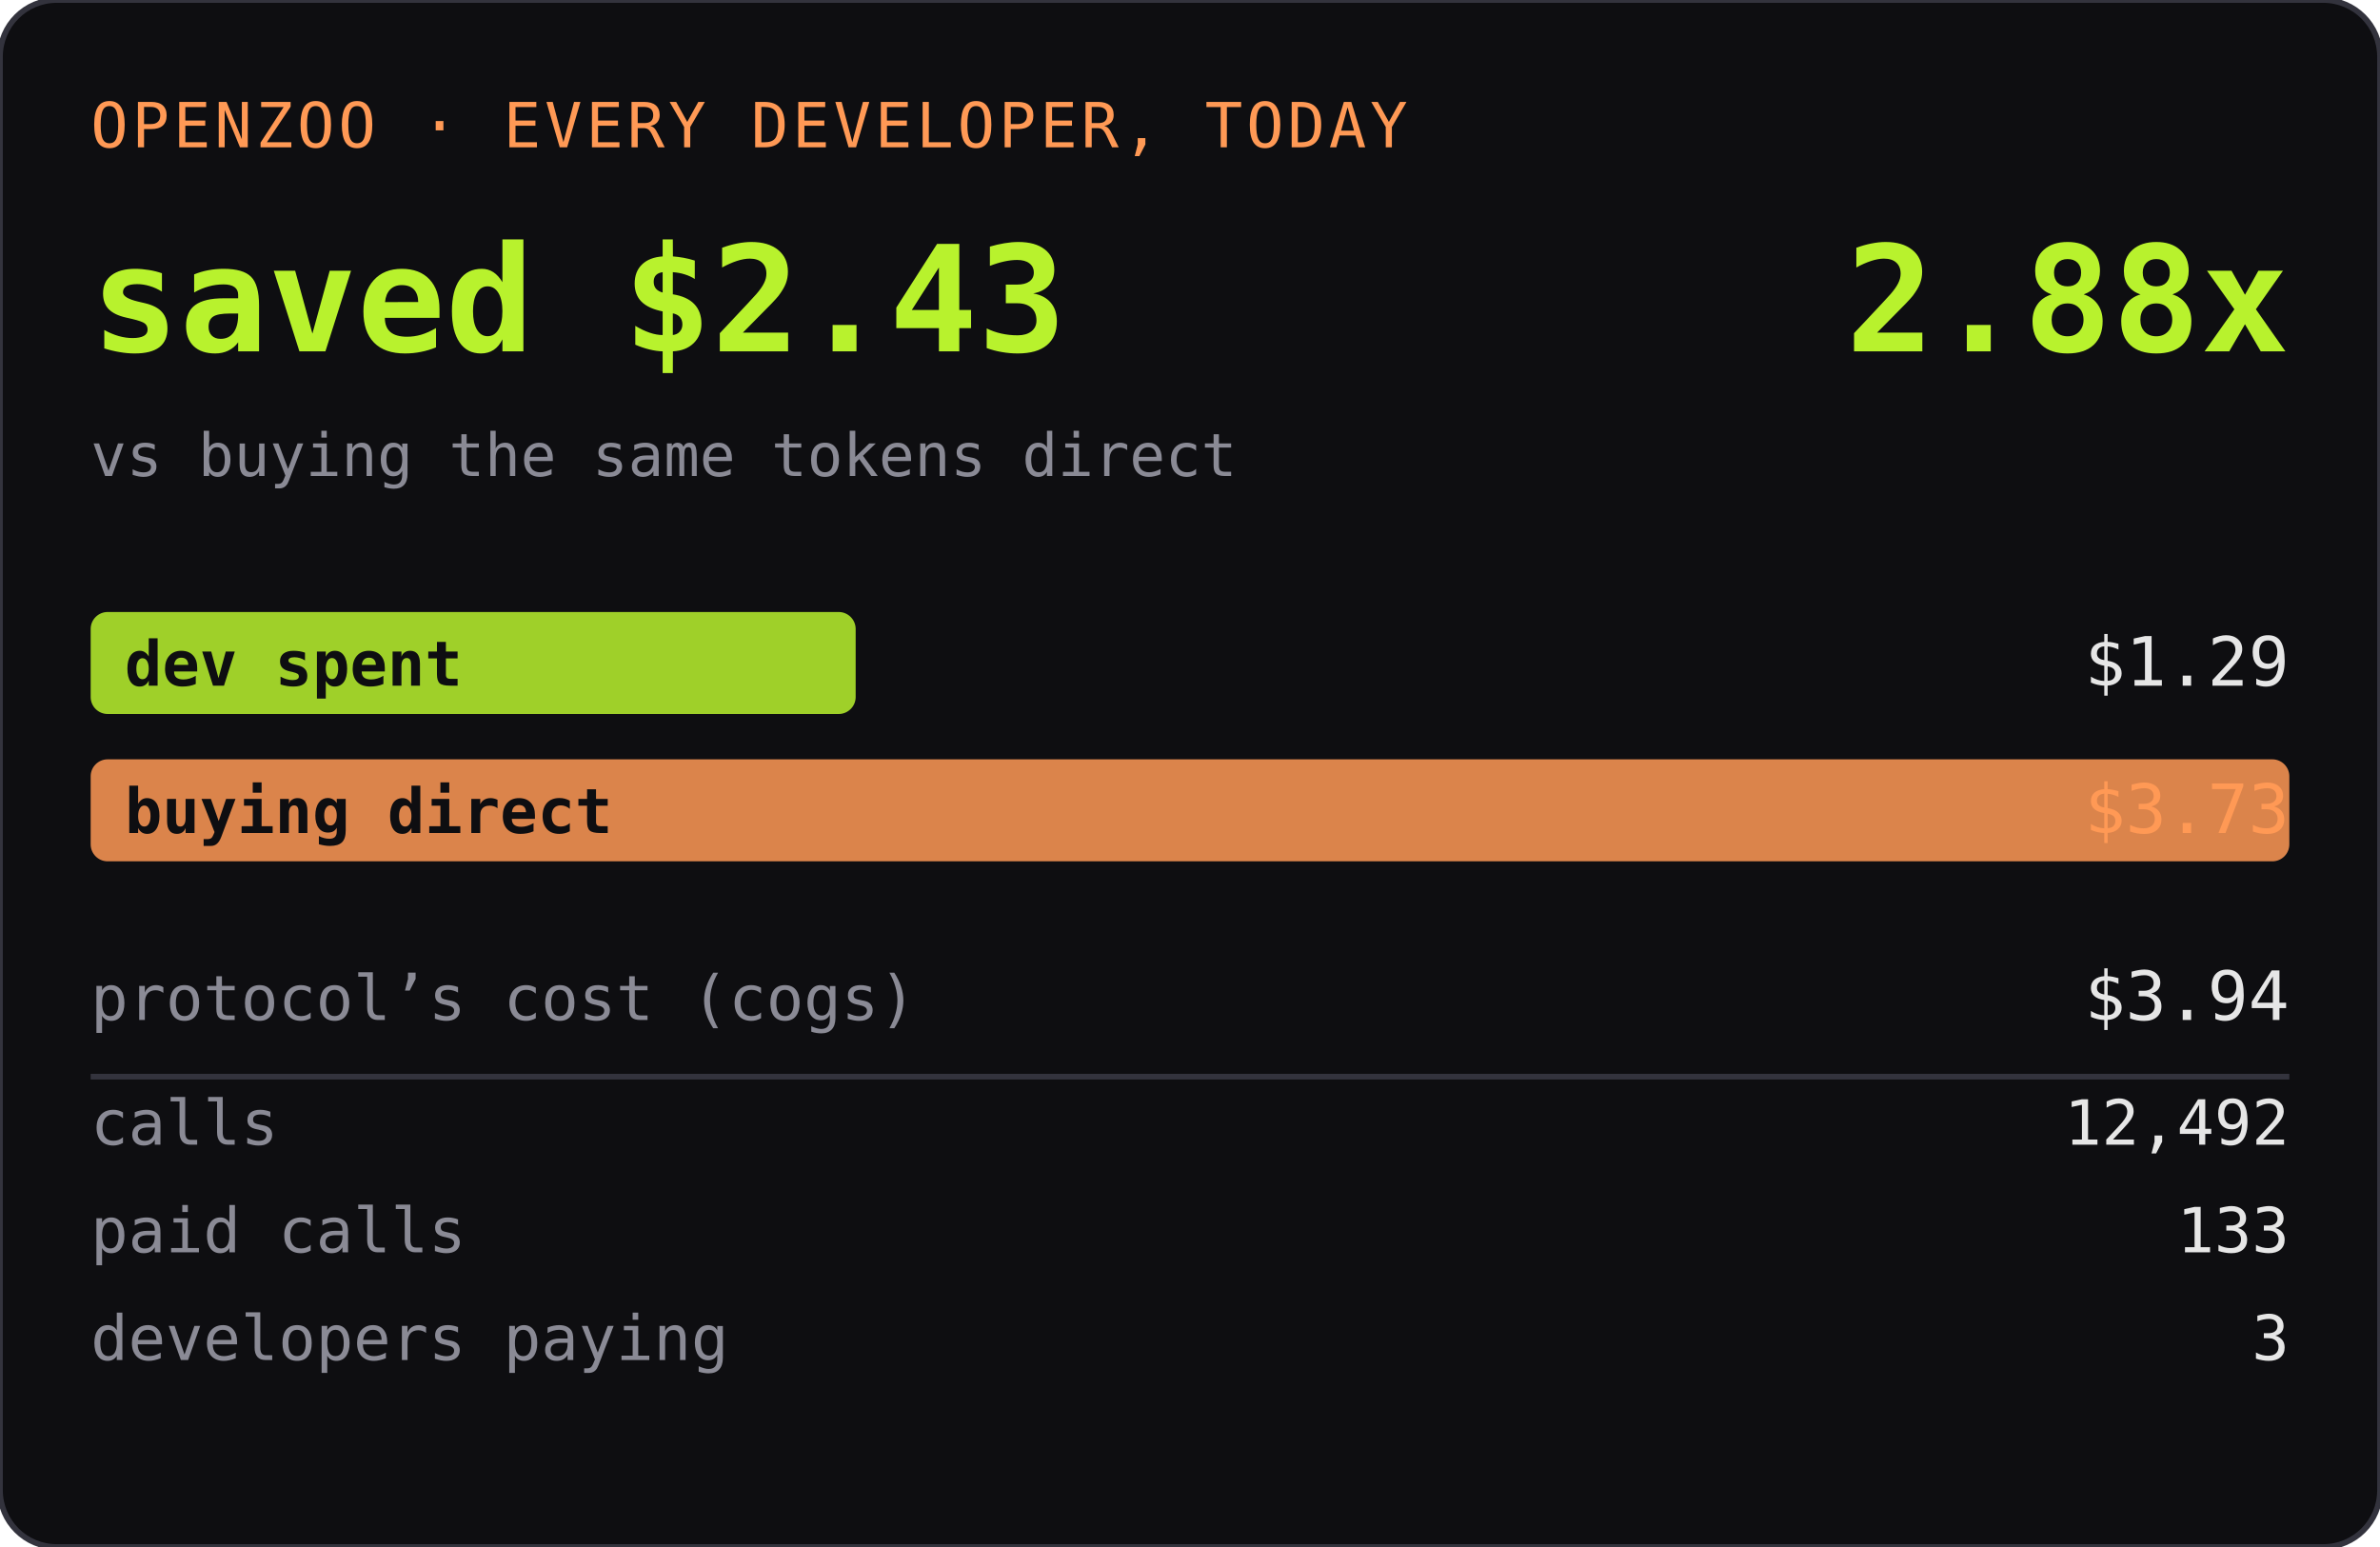
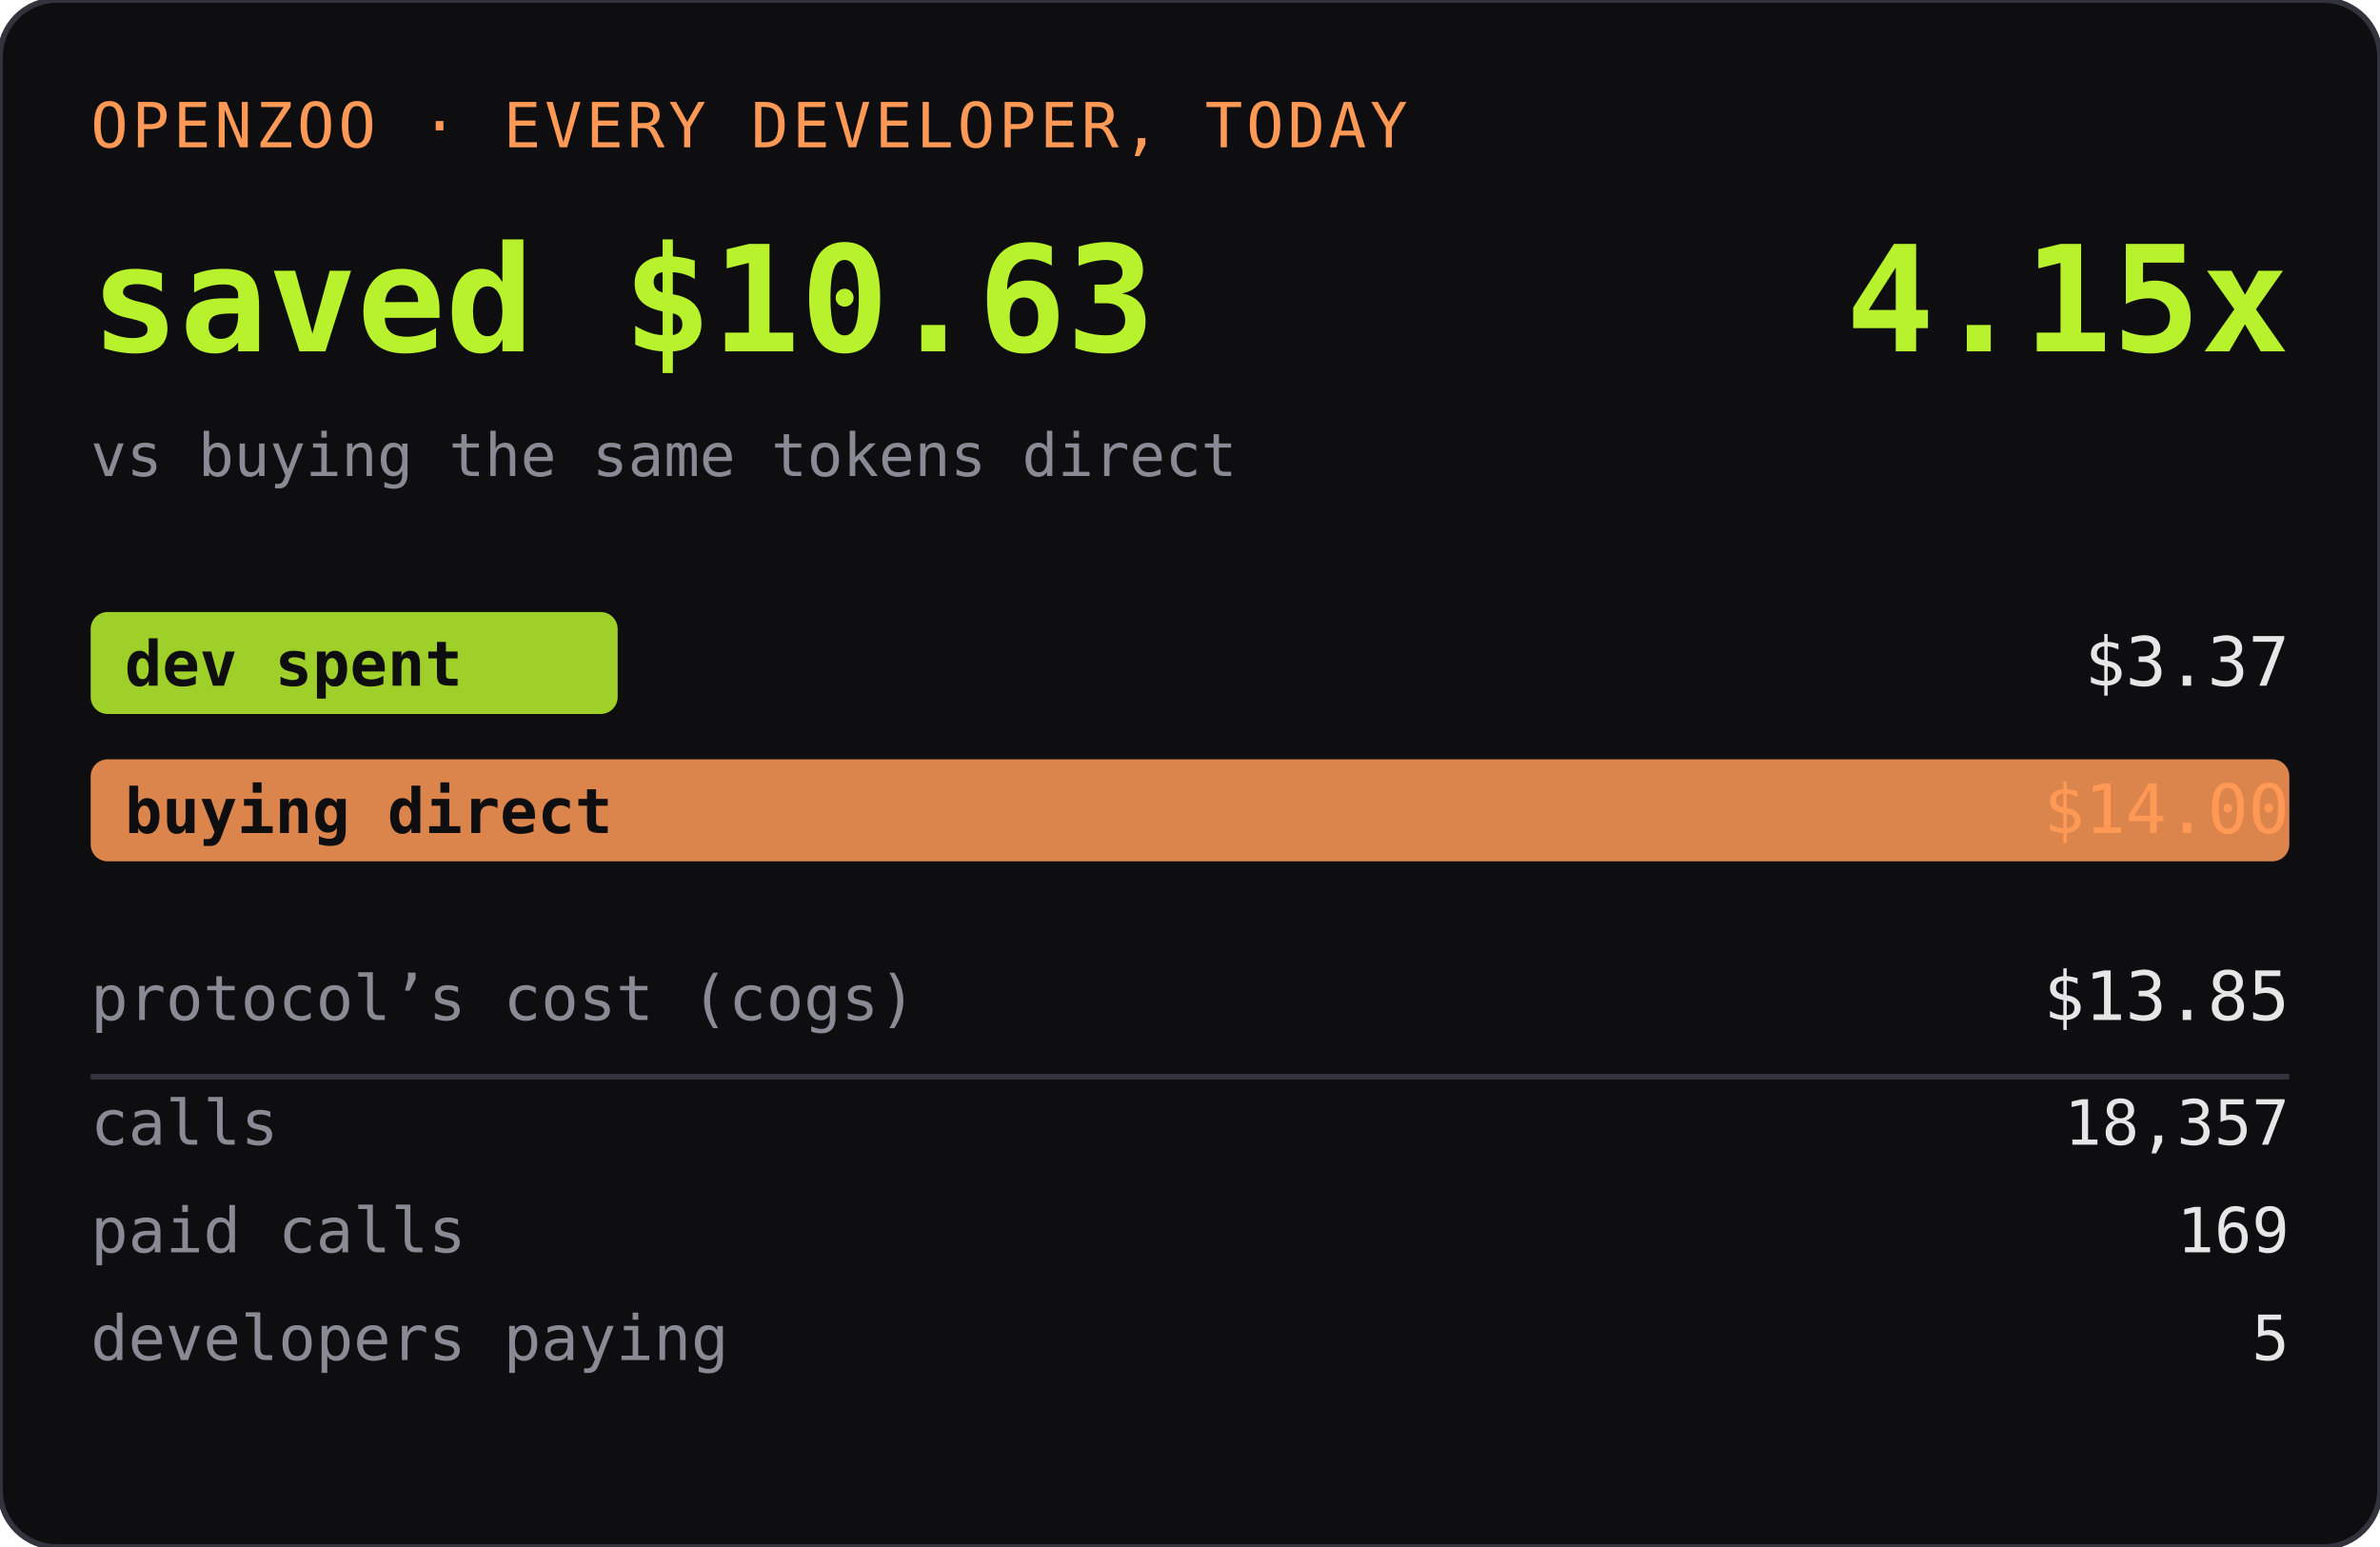
<svg xmlns="http://www.w3.org/2000/svg" width="420" height="273" role="img" aria-label="OPENZOO · EVERY DEVELOPER, TODAY">
  <rect width="420" height="273" rx="10" fill="#0e0e11" />
  <rect width="420" height="273" rx="10" fill="none" stroke="#33333d" />
  <text x="16" y="26" font-family="ui-monospace,SFMono-Regular,Menlo,monospace" font-size="11" fill="#ff9955" letter-spacing="0.06em">OPENZOO · EVERY DEVELOPER, TODAY</text>
-   <text x="16" y="62" font-family="ui-monospace,SFMono-Regular,Menlo,monospace" font-size="26" font-weight="600" fill="#b8f22d">saved $2.43</text>
-   <text x="404" y="62" text-anchor="end" font-family="ui-monospace,SFMono-Regular,Menlo,monospace" font-size="26" font-weight="600" fill="#b8f22d">2.88x</text>
+   <text x="16" y="62" font-family="ui-monospace,SFMono-Regular,Menlo,monospace" font-size="26" font-weight="600" fill="#b8f22d">saved $10.63</text>
+   <text x="404" y="62" text-anchor="end" font-family="ui-monospace,SFMono-Regular,Menlo,monospace" font-size="26" font-weight="600" fill="#b8f22d">4.15x</text>
  <text x="16" y="84" font-family="ui-monospace,SFMono-Regular,Menlo,monospace" font-size="10.5" fill="#8a8a95">vs buying the same tokens direct</text>
-   <rect x="16" y="108" width="135" height="18" rx="3" fill="#b8f22d" opacity="0.85" />
+   <rect x="16" y="108" width="93" height="18" rx="3" fill="#b8f22d" opacity="0.85" />
  <text x="22" y="121" font-family="ui-monospace,SFMono-Regular,Menlo,monospace" font-size="11" fill="#0e0e11" font-weight="600">dev spent</text>
-   <text x="404" y="121" text-anchor="end" font-family="ui-monospace,SFMono-Regular,Menlo,monospace" font-size="12" fill="#e6e6e6">$1.29</text>
+   <text x="404" y="121" text-anchor="end" font-family="ui-monospace,SFMono-Regular,Menlo,monospace" font-size="12" fill="#e6e6e6">$3.37</text>
  <rect x="16" y="134" width="388" height="18" rx="3" fill="#ff9955" opacity="0.85" />
  <text x="22" y="147" font-family="ui-monospace,SFMono-Regular,Menlo,monospace" font-size="11" fill="#0e0e11" font-weight="600">buying direct</text>
-   <text x="404" y="147" text-anchor="end" font-family="ui-monospace,SFMono-Regular,Menlo,monospace" font-size="12" fill="#ff9955">$3.73</text>
+   <text x="404" y="147" text-anchor="end" font-family="ui-monospace,SFMono-Regular,Menlo,monospace" font-size="12" fill="#ff9955">$14.00</text>
  <text x="16" y="180" font-family="ui-monospace,SFMono-Regular,Menlo,monospace" font-size="11" fill="#8a8a95">protocol’s cost (cogs)</text>
-   <text x="404" y="180" text-anchor="end" font-family="ui-monospace,SFMono-Regular,Menlo,monospace" font-size="12" fill="#e6e6e6">$3.94</text>
+   <text x="404" y="180" text-anchor="end" font-family="ui-monospace,SFMono-Regular,Menlo,monospace" font-size="12" fill="#e6e6e6">$13.85</text>
  <line x1="16" y1="190" x2="404" y2="190" stroke="#33333d" />
  <text x="16" y="202" font-family="ui-monospace,SFMono-Regular,Menlo,monospace" font-size="11" fill="#8a8a95">calls</text>
-   <text x="404" y="202" text-anchor="end" font-family="ui-monospace,SFMono-Regular,Menlo,monospace" font-size="11" fill="#e6e6e6">12,492</text>
+   <text x="404" y="202" text-anchor="end" font-family="ui-monospace,SFMono-Regular,Menlo,monospace" font-size="11" fill="#e6e6e6">18,357</text>
  <text x="16" y="221" font-family="ui-monospace,SFMono-Regular,Menlo,monospace" font-size="11" fill="#8a8a95">paid calls</text>
-   <text x="404" y="221" text-anchor="end" font-family="ui-monospace,SFMono-Regular,Menlo,monospace" font-size="11" fill="#e6e6e6">133</text>
+   <text x="404" y="221" text-anchor="end" font-family="ui-monospace,SFMono-Regular,Menlo,monospace" font-size="11" fill="#e6e6e6">169</text>
  <text x="16" y="240" font-family="ui-monospace,SFMono-Regular,Menlo,monospace" font-size="11" fill="#8a8a95">developers paying</text>
-   <text x="404" y="240" text-anchor="end" font-family="ui-monospace,SFMono-Regular,Menlo,monospace" font-size="11" fill="#e6e6e6">3</text>
+   <text x="404" y="240" text-anchor="end" font-family="ui-monospace,SFMono-Regular,Menlo,monospace" font-size="11" fill="#e6e6e6">5</text>
</svg>
